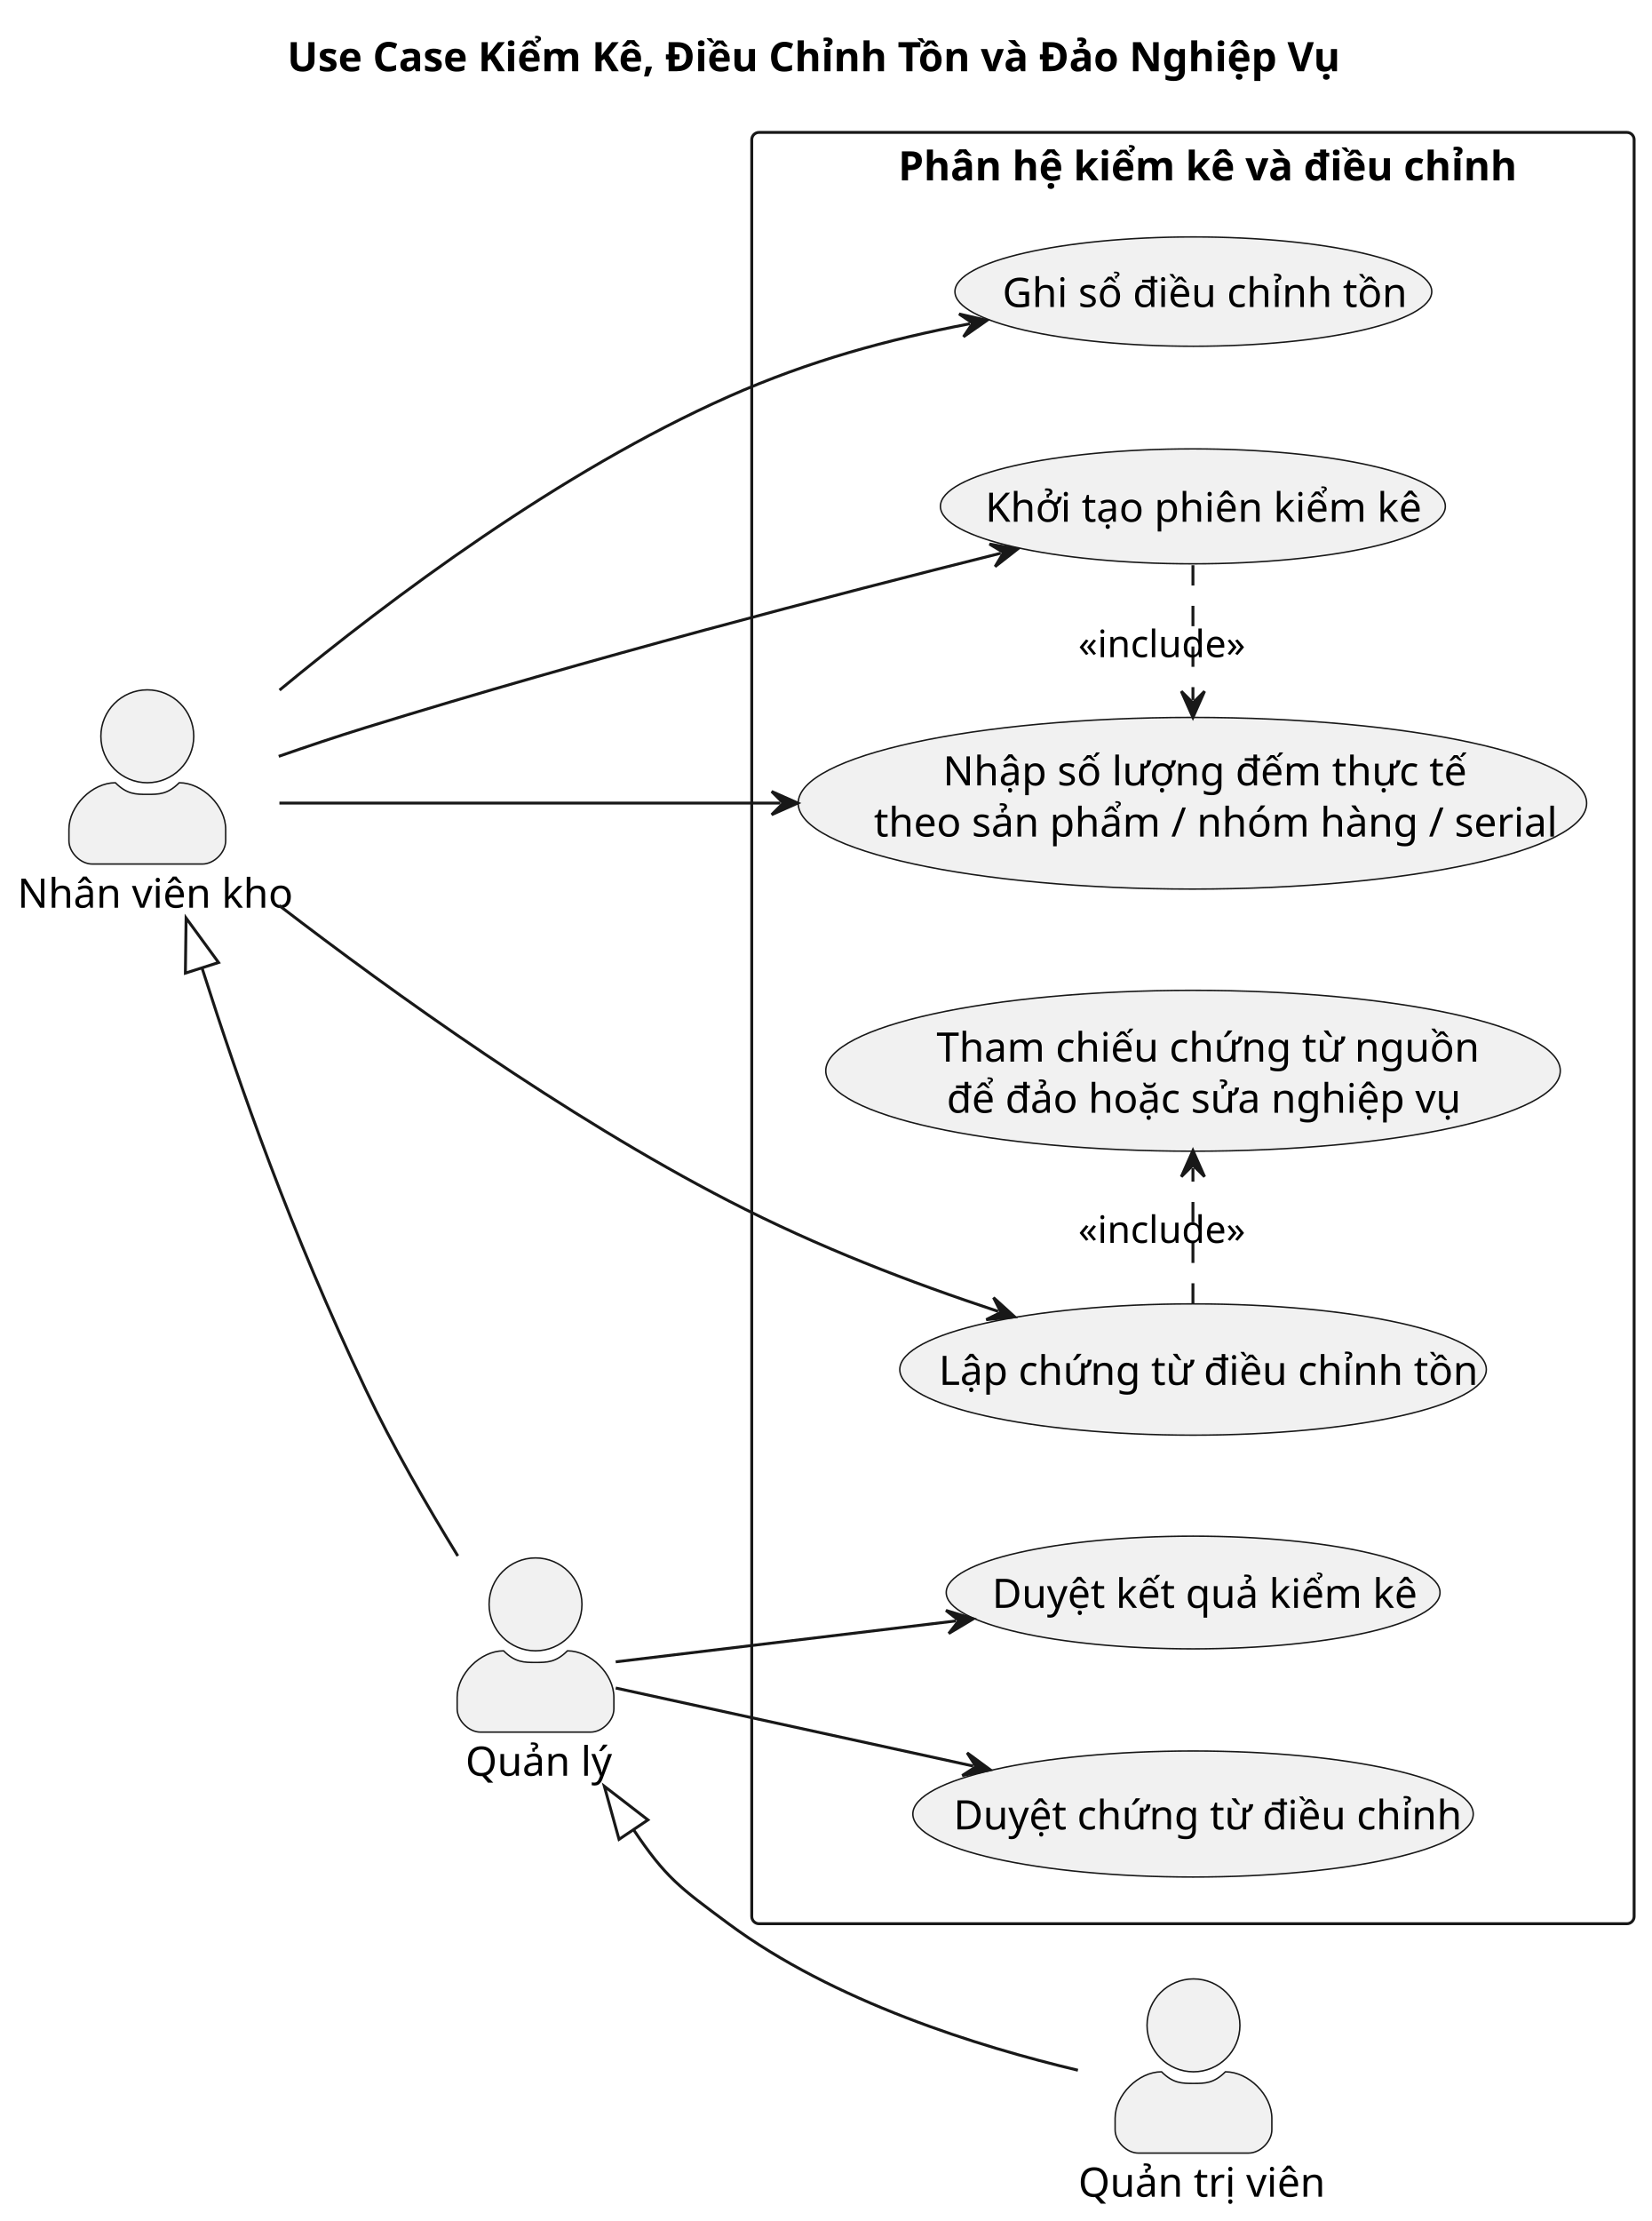
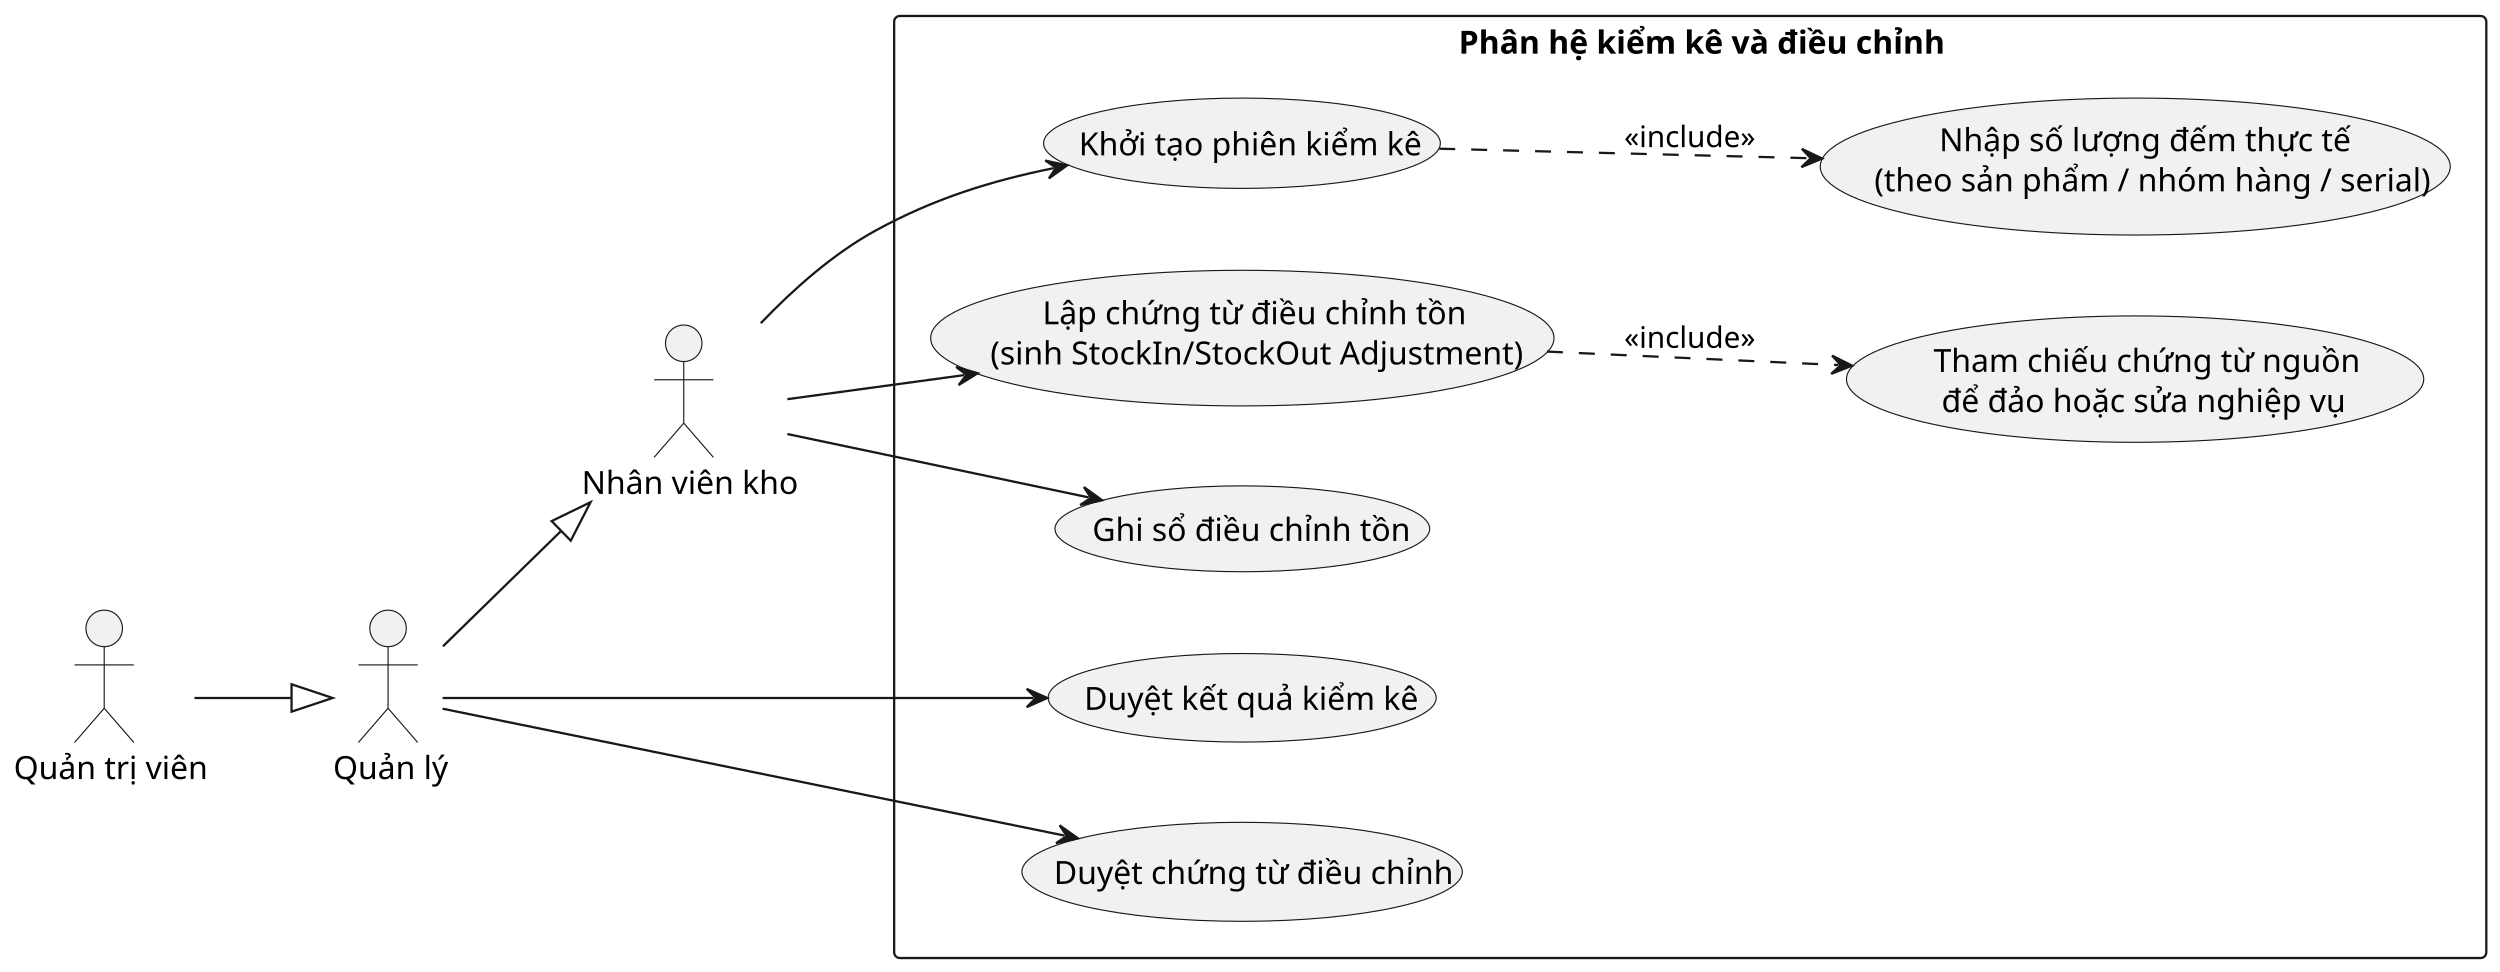
- <svg xmlns="http://www.w3.org/2000/svg" contentStyleType="text/css" data-diagram-type="DESCRIPTION" height="765px" preserveAspectRatio="none" style="width:569px;height:765px;background:#FFFFFF;" version="1.1" viewBox="0 0 569 765" width="569px" zoomAndPan="magnify">
+ <svg xmlns="http://www.w3.org/2000/svg" contentStyleType="text/css" data-diagram-type="DESCRIPTION" height="426px" preserveAspectRatio="none" style="width:1096px;height:426px;background:#FFFFFF;" version="1.1" viewBox="0 0 1096 426" width="1096px" zoomAndPan="magnify">
  <defs />
  <g>
-     <g class="title" data-source-line="275">
-       <text fill="#000000" font-family="sans-serif" font-size="14" font-weight="bold" lengthAdjust="spacing" textLength="357.068" x="98.966" y="24.533">Use Case Kiểm Kê, Điều Chỉnh Tồn và Đảo Nghiệp Vụ</text>
+     <g class="cluster" data-qualified-name="Ph.n h. ki.m k. v. .i.u ch.nh" data-source-line="11" id="ent0007">
+       <rect fill="none" height="413" rx="2.5" ry="2.5" style="stroke:#181818;stroke-width:1;" width="698" x="392" y="7" />
+       <text fill="#000000" font-family="sans-serif" font-size="14" font-weight="bold" lengthAdjust="spacing" textLength="203.068" x="639.466" y="23.533">Phân hệ kiểm kê và điều chỉnh</text>
    </g>
-     <g class="cluster" data-qualified-name="Ph.n h. ki.m k. v. .i.u ch.nh" data-source-line="288" id="ent0007">
-       <rect fill="none" height="617" rx="2.5" ry="2.5" style="stroke:#181818;stroke-width:1;" width="304" x="259" y="45.609" />
-       <text fill="#000000" font-family="sans-serif" font-size="14" font-weight="bold" lengthAdjust="spacing" textLength="203.068" x="309.466" y="62.143">Phân hệ kiểm kê và điều chỉnh</text>
+     <g class="entity" data-qualified-name="Ph.n h. ki.m k. v. .i.u ch.nh.UC1" data-source-line="12" id="ent0008">
+       <ellipse cx="544.481" cy="62.796" fill="#F1F1F1" rx="86.981" ry="19.796" style="stroke:#181818;stroke-width:0.5;" />
+       <text fill="#000000" font-family="sans-serif" font-size="14" lengthAdjust="spacing" textLength="143.035" x="472.964" y="68.101">Khởi tạo phiên kiểm kê</text>
    </g>
-     <g class="entity" data-qualified-name="Ph.n h. ki.m k. v. .i.u ch.nh.UC1" data-source-line="289" id="ent0008">
-       <ellipse cx="410.981" cy="174.406" fill="#F1F1F1" rx="86.981" ry="19.796" style="stroke:#181818;stroke-width:0.5;" />
-       <text fill="#000000" font-family="sans-serif" font-size="14" lengthAdjust="spacing" textLength="143.035" x="339.464" y="179.71">Khởi tạo phiên kiểm kê</text>
+     <g class="entity" data-qualified-name="Ph.n h. ki.m k. v. .i.u ch.nh.UC2" data-source-line="13" id="ent0009">
+       <ellipse cx="936.096" cy="73.019" fill="#F1F1F1" rx="138.096" ry="30.019" style="stroke:#181818;stroke-width:0.5;" />
+       <text fill="#000000" font-family="sans-serif" font-size="14" lengthAdjust="spacing" textLength="171.897" x="850.148" y="66.283">Nhập số lượng đếm thực tế</text>
+       <text fill="#000000" font-family="sans-serif" font-size="14" lengthAdjust="spacing" textLength="228.792" x="821.7" y="83.892">(theo sản phẩm / nhóm hàng / serial)</text>
    </g>
-     <g class="entity" data-qualified-name="Ph.n h. ki.m k. v. .i.u ch.nh.UC2" data-source-line="290" id="ent0009">
-       <ellipse cx="410.82" cy="276.673" fill="#F1F1F1" rx="135.82" ry="29.564" style="stroke:#181818;stroke-width:0.5;" />
-       <text fill="#000000" font-family="sans-serif" font-size="14" lengthAdjust="spacing" textLength="171.897" x="324.872" y="270.53">Nhập số lượng đếm thực tế</text>
-       <text fill="#000000" font-family="sans-serif" font-size="14" lengthAdjust="spacing" textLength="219.468" x="301.086" y="288.14">theo sản phẩm / nhóm hàng / serial</text>
+     <g class="entity" data-qualified-name="Ph.n h. ki.m k. v. .i.u ch.nh.UC3" data-source-line="14" id="ent0010">
+       <ellipse cx="544.563" cy="305.913" fill="#F1F1F1" rx="85.063" ry="19.413" style="stroke:#181818;stroke-width:0.5;" />
+       <text fill="#000000" font-family="sans-serif" font-size="14" lengthAdjust="spacing" textLength="138.51" x="475.308" y="311.217">Duyệt kết quả kiểm kê</text>
    </g>
-     <g class="entity" data-qualified-name="Ph.n h. ki.m k. v. .i.u ch.nh.UC3" data-source-line="291" id="ent0010">
-       <ellipse cx="411.063" cy="548.522" fill="#F1F1F1" rx="85.063" ry="19.413" style="stroke:#181818;stroke-width:0.5;" />
-       <text fill="#000000" font-family="sans-serif" font-size="14" lengthAdjust="spacing" textLength="138.51" x="341.808" y="553.827">Duyệt kết quả kiểm kê</text>
+     <g class="entity" data-qualified-name="Ph.n h. ki.m k. v. .i.u ch.nh.UC4" data-source-line="15" id="ent0011">
+       <ellipse cx="544.637" cy="148.227" fill="#F1F1F1" rx="136.637" ry="29.727" style="stroke:#181818;stroke-width:0.5;" />
+       <text fill="#000000" font-family="sans-serif" font-size="14" lengthAdjust="spacing" textLength="175.198" x="457.038" y="142.152">Lập chứng từ điều chỉnh tồn</text>
+       <text fill="#000000" font-family="sans-serif" font-size="14" lengthAdjust="spacing" textLength="220.978" x="434.147" y="159.762">(sinh StockIn/StockOut Adjustment)</text>
    </g>
-     <g class="entity" data-qualified-name="Ph.n h. ki.m k. v. .i.u ch.nh.UC4" data-source-line="292" id="ent0011">
-       <ellipse cx="411.039" cy="471.717" fill="#F1F1F1" rx="101.039" ry="22.608" style="stroke:#181818;stroke-width:0.5;" />
-       <text fill="#000000" font-family="sans-serif" font-size="14" lengthAdjust="spacing" textLength="175.198" x="323.44" y="477.022">Lập chứng từ điều chỉnh tồn</text>
+     <g class="entity" data-qualified-name="Ph.n h. ki.m k. v. .i.u ch.nh.UC5" data-source-line="16" id="ent0012">
+       <ellipse cx="936.033" cy="166.207" fill="#F1F1F1" rx="126.533" ry="27.707" style="stroke:#181818;stroke-width:0.5;" />
+       <text fill="#000000" font-family="sans-serif" font-size="14" lengthAdjust="spacing" textLength="176.736" x="847.665" y="163.052">Tham chiếu chứng từ nguồn</text>
+       <text fill="#000000" font-family="sans-serif" font-size="14" lengthAdjust="spacing" textLength="169.723" x="851.172" y="180.661">để đảo hoặc sửa nghiệp vụ</text>
    </g>
-     <g class="entity" data-qualified-name="Ph.n h. ki.m k. v. .i.u ch.nh.UC5" data-source-line="293" id="ent0012">
-       <ellipse cx="411.033" cy="368.816" fill="#F1F1F1" rx="126.533" ry="27.707" style="stroke:#181818;stroke-width:0.5;" />
-       <text fill="#000000" font-family="sans-serif" font-size="14" lengthAdjust="spacing" textLength="176.736" x="322.665" y="365.661">Tham chiếu chứng từ nguồn</text>
-       <text fill="#000000" font-family="sans-serif" font-size="14" lengthAdjust="spacing" textLength="169.723" x="326.172" y="383.27">để đảo hoặc sửa nghiệp vụ</text>
+     <g class="entity" data-qualified-name="Ph.n h. ki.m k. v. .i.u ch.nh.UC6" data-source-line="17" id="ent0013">
+       <ellipse cx="544.538" cy="382.207" fill="#F1F1F1" rx="96.538" ry="21.707" style="stroke:#181818;stroke-width:0.5;" />
+       <text fill="#000000" font-family="sans-serif" font-size="14" lengthAdjust="spacing" textLength="165.06" x="462.007" y="387.512">Duyệt chứng từ điều chỉnh</text>
    </g>
-     <g class="entity" data-qualified-name="Ph.n h. ki.m k. v. .i.u ch.nh.UC6" data-source-line="294" id="ent0013">
-       <ellipse cx="411.038" cy="624.817" fill="#F1F1F1" rx="96.538" ry="21.707" style="stroke:#181818;stroke-width:0.5;" />
-       <text fill="#000000" font-family="sans-serif" font-size="14" lengthAdjust="spacing" textLength="165.06" x="328.507" y="630.122">Duyệt chứng từ điều chỉnh</text>
+     <g class="entity" data-qualified-name="Ph.n h. ki.m k. v. .i.u ch.nh.UC7" data-source-line="18" id="ent0014">
+       <ellipse cx="544.64" cy="231.828" fill="#F1F1F1" rx="82.14" ry="18.828" style="stroke:#181818;stroke-width:0.5;" />
+       <text fill="#000000" font-family="sans-serif" font-size="14" lengthAdjust="spacing" textLength="131.53" x="478.875" y="237.133">Ghi sổ điều chỉnh tồn</text>
    </g>
-     <g class="entity" data-qualified-name="Ph.n h. ki.m k. v. .i.u ch.nh.UC7" data-source-line="295" id="ent0014">
-       <ellipse cx="411.14" cy="100.437" fill="#F1F1F1" rx="82.14" ry="18.828" style="stroke:#181818;stroke-width:0.5;" />
-       <text fill="#000000" font-family="sans-serif" font-size="14" lengthAdjust="spacing" textLength="131.53" x="345.375" y="105.742">Ghi sổ điều chỉnh tồn</text>
+     <g class="entity" data-qualified-name="Admin" data-source-line="4" id="ent0002">
+       <ellipse cx="45.686" cy="275.5" fill="#F1F1F1" rx="8" ry="8" style="stroke:#181818;stroke-width:0.5;" />
+       <path d="M45.686,283.5 L45.686,310.5 M32.686,291.5 L58.686,291.5 M45.686,310.5 L32.686,325.5 M45.686,310.5 L58.686,325.5" fill="none" style="stroke:#181818;stroke-width:0.5;" />
+       <text fill="#000000" font-family="sans-serif" font-size="14" lengthAdjust="spacing" textLength="79.372" x="6" y="341.533">Quản trị viên</text>
    </g>
-     <g class="entity" data-qualified-name="Admin" data-source-line="281" id="ent0002">
-       <ellipse cx="411.186" cy="697.609" fill="#F1F1F1" rx="16" ry="16" style="stroke:#181818;stroke-width:0.5;" />
-       <path d="M411.186,717.609 C415.186,717.609 418.186,717.609 422.186,713.609 C430.186,713.609 438.186,721.609 438.186,729.609 L438.186,733.609 C438.186,737.609 434.186,741.609 430.186,741.609 L392.186,741.609 C388.186,741.609 384.186,737.609 384.186,733.609 L384.186,729.609 C384.186,721.609 392.186,713.609 400.186,713.609 C404.186,717.609 407.186,717.609 411.186,717.609" fill="#F1F1F1" style="stroke:#181818;stroke-width:0.5;" />
-       <text fill="#000000" font-family="sans-serif" font-size="14" lengthAdjust="spacing" textLength="79.372" x="371.5" y="756.643">Quản trị viên</text>
+     <g class="entity" data-qualified-name="Manager" data-source-line="5" id="ent0003">
+       <ellipse cx="170.124" cy="275.5" fill="#F1F1F1" rx="8" ry="8" style="stroke:#181818;stroke-width:0.5;" />
+       <path d="M170.124,283.5 L170.124,310.5 M157.124,291.5 L183.124,291.5 M170.124,310.5 L157.124,325.5 M170.124,310.5 L183.124,325.5" fill="none" style="stroke:#181818;stroke-width:0.5;" />
+       <text fill="#000000" font-family="sans-serif" font-size="14" lengthAdjust="spacing" textLength="48.248" x="146" y="341.533">Quản lý</text>
    </g>
-     <g class="entity" data-qualified-name="Manager" data-source-line="282" id="ent0003">
-       <ellipse cx="184.5" cy="552.609" fill="#F1F1F1" rx="16" ry="16" style="stroke:#181818;stroke-width:0.5;" />
-       <path d="M184.5,572.609 C188.5,572.609 191.5,572.609 195.5,568.609 C203.5,568.609 211.5,576.609 211.5,584.609 L211.5,588.609 C211.5,592.609 207.5,596.609 203.5,596.609 L165.5,596.609 C161.5,596.609 157.5,592.609 157.5,588.609 L157.5,584.609 C157.5,576.609 165.5,568.609 173.5,568.609 C177.5,572.609 180.5,572.609 184.5,572.609" fill="#F1F1F1" style="stroke:#181818;stroke-width:0.5;" />
-       <text fill="#000000" font-family="sans-serif" font-size="14" lengthAdjust="spacing" textLength="48.248" x="160.376" y="611.643">Quản lý</text>
+     <g class="entity" data-qualified-name="Storekeeper" data-source-line="6" id="ent0004">
+       <ellipse cx="299.752" cy="150.5" fill="#F1F1F1" rx="8" ry="8" style="stroke:#181818;stroke-width:0.5;" />
+       <path d="M299.752,158.5 L299.752,185.5 M286.752,166.5 L312.752,166.5 M299.752,185.5 L286.752,200.5 M299.752,185.5 L312.752,200.5" fill="none" style="stroke:#181818;stroke-width:0.5;" />
+       <text fill="#000000" font-family="sans-serif" font-size="14" lengthAdjust="spacing" textLength="89.503" x="255" y="216.533">Nhân viên kho</text>
    </g>
-     <g class="entity" data-qualified-name="Storekeeper" data-source-line="283" id="ent0004">
-       <ellipse cx="50.752" cy="253.609" fill="#F1F1F1" rx="16" ry="16" style="stroke:#181818;stroke-width:0.5;" />
-       <path d="M50.752,273.609 C54.752,273.609 57.752,273.609 61.752,269.609 C69.751,269.609 77.751,277.609 77.751,285.609 L77.751,289.609 C77.751,293.609 73.751,297.609 69.751,297.609 L31.752,297.609 C27.752,297.609 23.752,293.609 23.752,289.609 L23.752,285.609 C23.752,277.609 31.752,269.609 39.752,269.609 C43.752,273.609 46.752,273.609 50.752,273.609" fill="#F1F1F1" style="stroke:#181818;stroke-width:0.5;" />
-       <text fill="#000000" font-family="sans-serif" font-size="14" lengthAdjust="spacing" textLength="89.503" x="6" y="312.643">Nhân viên kho</text>
+     <g class="link" data-entity-1="ent0002" data-entity-2="ent0003" data-link-type="extension" data-source-line="8" id="lnk5">
+       <path d="M85.26,306 C105.17,306 110.75,306 127.81,306" fill="none" id="Admin-to-Manager" style="stroke:#181818;stroke-width:1;" />
+       <polygon fill="none" points="145.81,306,127.81,300,127.81,312,145.81,306" style="stroke:#181818;stroke-width:1;" />
    </g>
-     <g class="link" data-entity-1="ent0003" data-entity-2="ent0002" data-link-type="extension" data-source-line="285" id="lnk5">
-       <path d="M218.255,630.196 C229.365,646.716 233.99,649.999 251,662.609 C287.24,689.459 337.19,704.959 371.37,713.069" fill="none" id="Manager-backto-Admin" style="stroke:#181818;stroke-width:1;" />
-       <polygon fill="none" points="208.21,615.259,213.276,633.544,223.234,626.847,208.21,615.259" style="stroke:#181818;stroke-width:1;" />
+     <g class="link" data-entity-1="ent0003" data-entity-2="ent0004" data-link-type="extension" data-source-line="9" id="lnk6">
+       <path d="M194.18,283.36 C212.19,265.77 224.722,253.536 246.022,232.736" fill="none" id="Manager-to-Storekeeper" style="stroke:#181818;stroke-width:1;" />
+       <polygon fill="none" points="258.9,220.16,241.83,228.443,250.214,237.029,258.9,220.16" style="stroke:#181818;stroke-width:1;" />
    </g>
-     <g class="link" data-entity-1="ent0004" data-entity-2="ent0003" data-link-type="extension" data-source-line="286" id="lnk6">
-       <path d="M69.585,333.356 C82.795,374.726 100.06,423.949 126,478.609 C135.23,498.059 147.15,518.709 157.73,535.929" fill="none" id="Storekeeper-backto-Manager" style="stroke:#181818;stroke-width:1;" />
-       <polygon fill="none" points="64.11,316.209,63.87,335.182,75.301,331.531,64.11,316.209" style="stroke:#181818;stroke-width:1;" />
+     <g class="link" data-entity-1="ent0004" data-entity-2="ent0008" data-link-type="dependency" data-source-line="21" id="lnk15">
+       <path d="M333.53,141.69 C347.63,126.94 365.21,111.27 384,101 C409.6,87 434.391,79.318 461.971,73.698" fill="none" id="Storekeeper-to-UC1" style="stroke:#181818;stroke-width:1;" />
+       <polygon fill="#181818" points="467.85,72.5,458.233,70.378,462.951,73.498,459.83,78.216,467.85,72.5" style="stroke:#181818;stroke-width:1;" />
    </g>
-     <g class="link" data-entity-1="ent0004" data-entity-2="ent0008" data-link-type="dependency" data-source-line="298" id="lnk15">
-       <path d="M96.03,260.519 C105.85,257.099 116.24,253.619 126,250.609 C202.93,226.839 287.069,204.963 344.789,190.553" fill="none" id="Storekeeper-to-UC1" style="stroke:#181818;stroke-width:1;" />
-       <polygon fill="#181818" points="350.61,189.099,340.909,187.399,345.759,190.31,342.847,195.16,350.61,189.099" style="stroke:#181818;stroke-width:1;" />
+     <g class="link" data-entity-1="ent0004" data-entity-2="ent0011" data-link-type="dependency" data-source-line="22" id="lnk16">
+       <path d="M345.2,174.99 C368.76,171.78 393.015,168.479 422.695,164.439" fill="none" id="Storekeeper-to-UC4" style="stroke:#181818;stroke-width:1;" />
+       <polygon fill="#181818" points="428.64,163.63,419.183,160.88,423.686,164.304,420.262,168.807,428.64,163.63" style="stroke:#181818;stroke-width:1;" />
    </g>
-     <g class="link" data-entity-1="ent0004" data-entity-2="ent0009" data-link-type="dependency" data-source-line="299" id="lnk16">
-       <path d="M96.26,276.609 C140.78,276.609 205.71,276.609 268.86,276.609" fill="none" id="Storekeeper-to-UC2" style="stroke:#181818;stroke-width:1;" />
-       <polygon fill="#181818" points="274.86,276.609,265.86,272.609,269.86,276.609,265.86,280.609,274.86,276.609" style="stroke:#181818;stroke-width:1;" />
+     <g class="link" data-entity-1="ent0004" data-entity-2="ent0014" data-link-type="dependency" data-source-line="23" id="lnk17">
+       <path d="M345.2,190.29 C383.86,198.43 434.488,209.076 477.308,218.076" fill="none" id="Storekeeper-to-UC7" style="stroke:#181818;stroke-width:1;" />
+       <polygon fill="#181818" points="483.18,219.31,475.195,213.544,478.287,218.282,473.55,221.373,483.18,219.31" style="stroke:#181818;stroke-width:1;" />
    </g>
-     <g class="link" data-entity-1="ent0004" data-entity-2="ent0011" data-link-type="dependency" data-source-line="300" id="lnk17">
-       <path d="M96.18,311.889 C135.2,341.839 194.53,384.469 251,413.609 C282.33,429.779 313.534,441.644 343.894,451.694" fill="none" id="Storekeeper-to-UC4" style="stroke:#181818;stroke-width:1;" />
-       <polygon fill="#181818" points="349.59,453.579,342.303,446.954,344.843,452.008,339.789,454.548,349.59,453.579" style="stroke:#181818;stroke-width:1;" />
+     <g class="link" data-entity-1="ent0003" data-entity-2="ent0010" data-link-type="dependency" data-source-line="25" id="lnk18">
+       <path d="M194.02,306 C245.73,306 367.27,306 453.12,306" fill="none" id="Manager-to-UC3" style="stroke:#181818;stroke-width:1;" />
+       <polygon fill="#181818" points="459.12,306,450.12,302,454.12,306,450.12,310,459.12,306" style="stroke:#181818;stroke-width:1;" />
    </g>
-     <g class="link" data-entity-1="ent0004" data-entity-2="ent0014" data-link-type="dependency" data-source-line="301" id="lnk18">
-       <path d="M96.31,237.699 C134.72,205.969 193.09,162.319 251,136.609 C278.94,124.209 305.709,116.999 334.139,111.499" fill="none" id="Storekeeper-to-UC7" style="stroke:#181818;stroke-width:1;" />
-       <polygon fill="#181818" points="340.03,110.359,330.434,108.142,335.121,111.309,331.954,115.996,340.03,110.359" style="stroke:#181818;stroke-width:1;" />
+     <g class="link" data-entity-1="ent0003" data-entity-2="ent0013" data-link-type="dependency" data-source-line="26" id="lnk19">
+       <path d="M194.02,310.7 C248.51,321.81 381.311,348.91 466.681,366.33" fill="none" id="Manager-to-UC6" style="stroke:#181818;stroke-width:1;" />
+       <polygon fill="#181818" points="472.56,367.53,464.541,361.811,467.661,366.53,462.942,369.65,472.56,367.53" style="stroke:#181818;stroke-width:1;" />
    </g>
-     <g class="link" data-entity-1="ent0003" data-entity-2="ent0010" data-link-type="dependency" data-source-line="302" id="lnk19">
-       <path d="M212.13,572.409 C242.33,568.769 286.933,563.417 329.373,558.307" fill="none" id="Manager-to-UC3" style="stroke:#181818;stroke-width:1;" />
-       <polygon fill="#181818" points="335.33,557.589,325.916,554.694,330.366,558.187,326.873,562.637,335.33,557.589" style="stroke:#181818;stroke-width:1;" />
+     <g class="link" data-entity-1="ent0008" data-entity-2="ent0009" data-link-type="dependency" data-source-line="28" id="lnk20">
+       <path d="M630.98,65.19 C680.13,66.46 737.022,67.916 792.832,69.346" fill="none" id="UC1-to-UC2" style="stroke:#181818;stroke-width:1;stroke-dasharray:7,7;" />
+       <polygon fill="#181818" points="798.83,69.5,789.935,65.271,793.832,69.372,789.731,73.268,798.83,69.5" style="stroke:#181818;stroke-width:1;" />
+       <text fill="#000000" font-family="sans-serif" font-size="13" lengthAdjust="spacing" textLength="55.656" x="712" y="64.495">«include»</text>
    </g>
-     <g class="link" data-entity-1="ent0003" data-entity-2="ent0013" data-link-type="dependency" data-source-line="303" id="lnk20">
-       <path d="M212.13,581.419 C243.73,588.319 291.738,598.801 335.298,608.301" fill="none" id="Manager-to-UC6" style="stroke:#181818;stroke-width:1;" />
-       <polygon fill="#181818" points="341.16,609.579,333.219,603.754,336.275,608.514,331.514,611.57,341.16,609.579" style="stroke:#181818;stroke-width:1;" />
-     </g>
-     <g class="link" data-entity-1="ent0008" data-entity-2="ent0009" data-link-type="dependency" data-source-line="304" id="lnk21">
-       <path d="M411,194.679 C411,209.629 411,224.279 411,241.109" fill="none" id="UC1-to-UC2" style="stroke:#181818;stroke-width:1;stroke-dasharray:7,7;" />
-       <polygon fill="#181818" points="411,247.109,415,238.109,411,242.109,407,238.109,411,247.109" style="stroke:#181818;stroke-width:1;" />
-       <text fill="#000000" font-family="sans-serif" font-size="13" lengthAdjust="spacing" textLength="55.656" x="371.5" y="226.355">«include»</text>
-     </g>
-     <g class="link" data-entity-1="ent0011" data-entity-2="ent0012" data-link-type="dependency" data-source-line="305" id="lnk22">
-       <path d="M411,449.009 C411,433.489 411,418.799 411,402.299" fill="none" id="UC4-to-UC5" style="stroke:#181818;stroke-width:1;stroke-dasharray:7,7;" />
-       <polygon fill="#181818" points="411,396.299,407,405.299,411,401.299,415,405.299,411,396.299" style="stroke:#181818;stroke-width:1;" />
-       <text fill="#000000" font-family="sans-serif" font-size="13" lengthAdjust="spacing" textLength="55.656" x="371.5" y="428.104">«include»</text>
+     <g class="link" data-entity-1="ent0011" data-entity-2="ent0012" data-link-type="dependency" data-source-line="29" id="lnk21">
+       <path d="M678.18,154.13 C721.5,156.13 763.406,158.074 805.986,160.034" fill="none" id="UC4-to-UC5" style="stroke:#181818;stroke-width:1;stroke-dasharray:7,7;" />
+       <polygon fill="#181818" points="811.98,160.31,803.173,155.9,806.985,160.08,802.806,163.892,811.98,160.31" style="stroke:#181818;stroke-width:1;" />
+       <text fill="#000000" font-family="sans-serif" font-size="13" lengthAdjust="spacing" textLength="55.656" x="712" y="152.495">«include»</text>
    </g>
  </g>
</svg>
